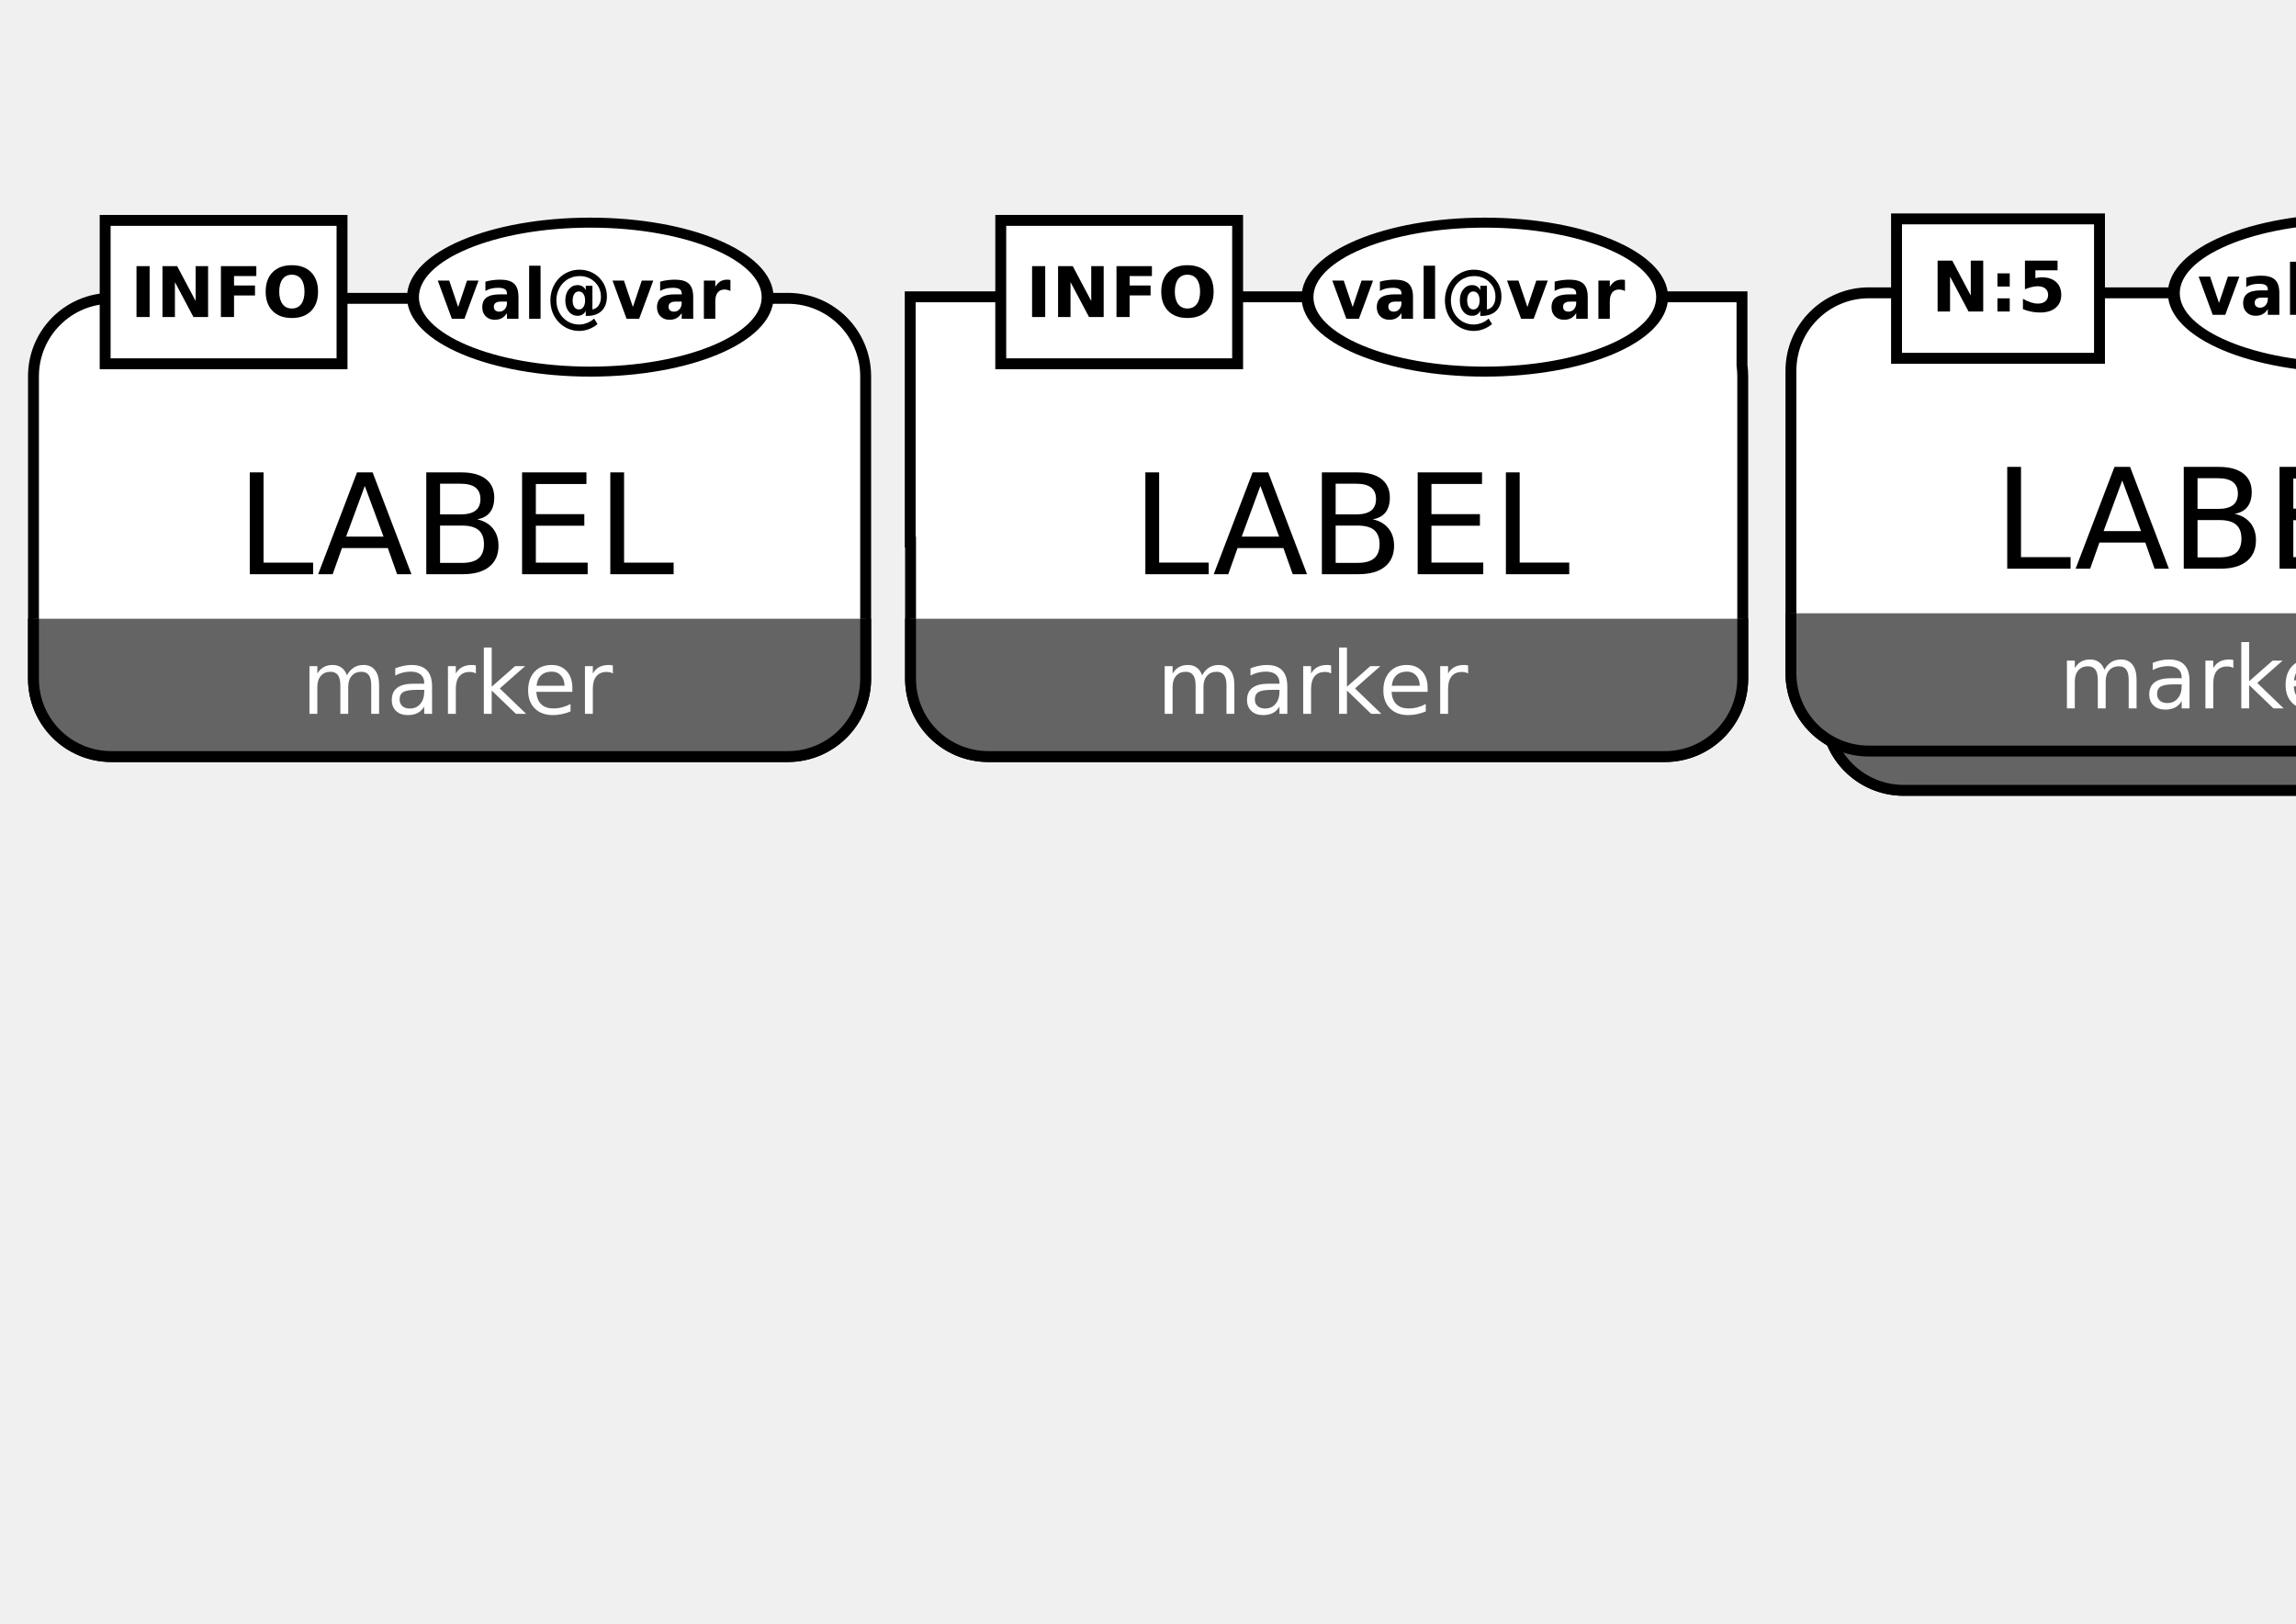
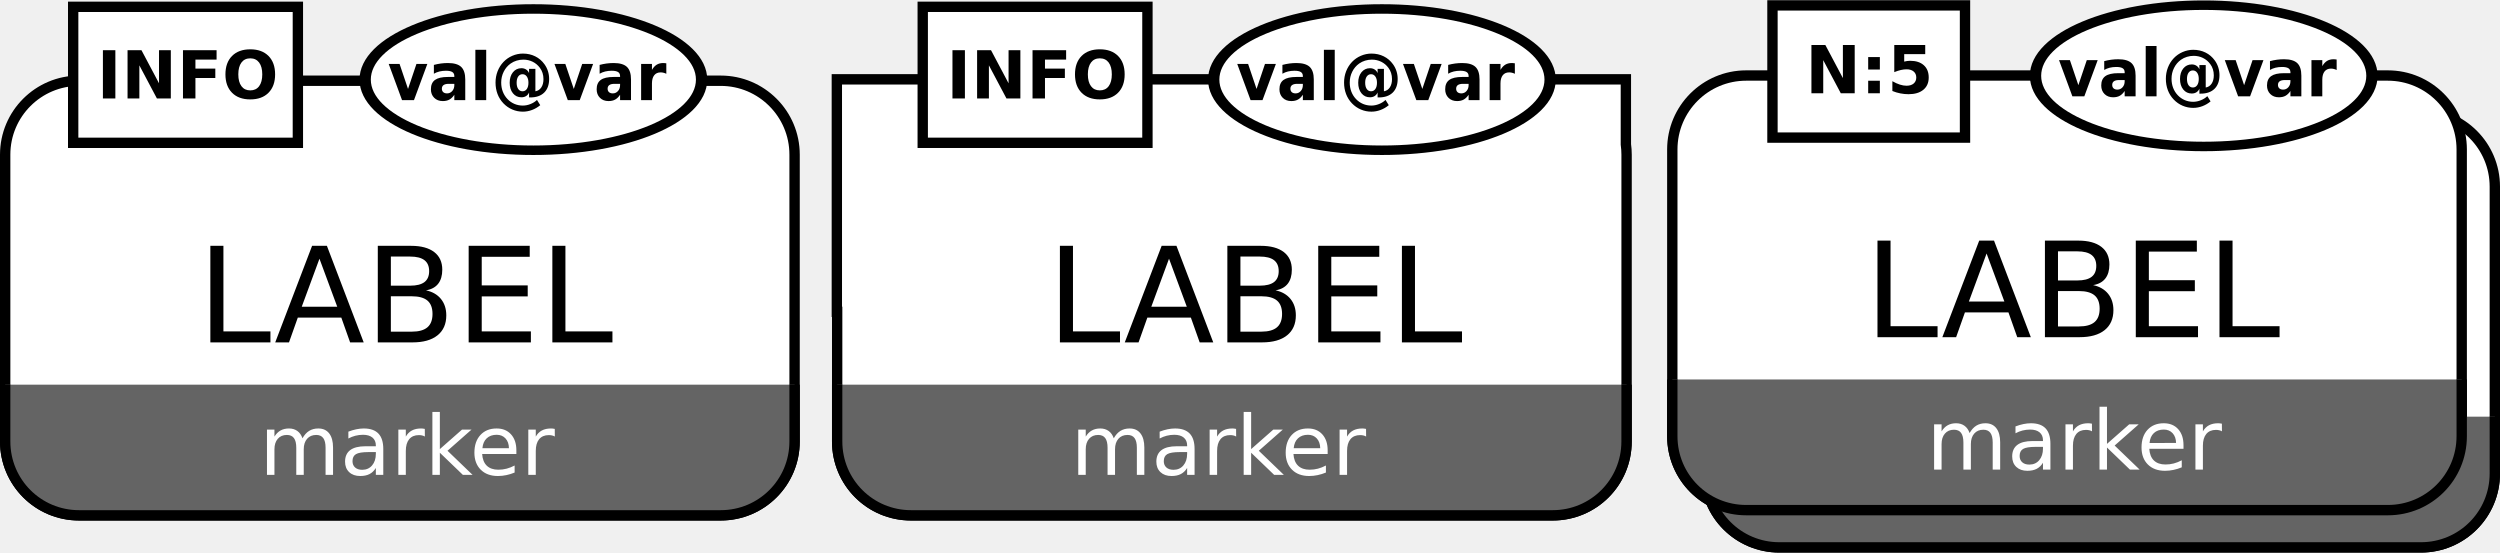
- <svg xmlns="http://www.w3.org/2000/svg" width="1052.362" height="744.094" id="svg2" version="1.0">
-   <defs id="defs4">
-     </defs>
-   <g id="layer1">
-     <rect style="opacity:1;fill:#ffffff;fill-opacity:1;fill-rule:nonzero;stroke:#000000;stroke-width:5;stroke-miterlimit:4;stroke-dasharray:none;stroke-opacity:1" id="rect2206" width="381.429" height="210" x="836.87" y="152.192" ry="35.714" rx="35.714" />
-     <path style="opacity:1;fill:#ffffff;fill-opacity:1;fill-rule:nonzero;stroke:#000000;stroke-width:5;stroke-miterlimit:4;stroke-dasharray:none;stroke-opacity:1" d="M 417.188,136.031 L 417.188,248.375 L 417.344,248.375 L 417.344,311 C 417.344,330.786 433.277,346.719 453.062,346.719 L 763.062,346.719 C 782.848,346.719 798.781,330.786 798.781,311 L 798.781,172.438 C 798.781,170.756 798.66,169.087 798.438,167.469 L 798.438,136.031 L 417.188,136.031 z " id="rect2929" />
-     <path id="path2934" d="M 798.77,283.558 L 798.77,310.997 C 798.77,330.783 782.842,346.711 763.056,346.711 L 453.056,346.711 C 433.27,346.711 417.342,330.783 417.342,310.997 L 417.342,283.558" style="opacity:1;fill:#646464;fill-opacity:1;fill-rule:nonzero;stroke:#000000;stroke-width:5;stroke-miterlimit:4;stroke-dasharray:none;stroke-opacity:1" />
-     <rect style="opacity:1;fill:#ffffff;fill-opacity:1;fill-rule:nonzero;stroke:#000000;stroke-width:5;stroke-miterlimit:4;stroke-dasharray:none;stroke-opacity:1" id="rect2874" width="108.571" height="65.714" x="458.69" y="100.994" ry="0" />
-     <text xml:space="preserve" style="font-size:12px;font-style:normal;font-weight:normal;fill:#000000;fill-opacity:1;stroke:none;stroke-width:1px;stroke-linecap:butt;stroke-linejoin:miter;stroke-opacity:1;font-family:Bitstream Vera Sans" x="470.119" y="145.279" id="text2876">
+ <svg xmlns="http://www.w3.org/2000/svg" width="1207.957" height="266.989" id="svg2" version="1.0">
+   <defs id="defs4" />
+   <g id="layer1" transform="translate(-12.84163,-97.70316)">
+     <rect style="fill:#ffffff;fill-opacity:1;fill-rule:nonzero;stroke:#000000;stroke-width:5;stroke-miterlimit:4;stroke-opacity:1;stroke-dasharray:none" id="rect2206" width="381.429" height="210" x="836.87" y="152.192" ry="35.714" rx="35.714" />
+     <path style="fill:#ffffff;fill-opacity:1;fill-rule:nonzero;stroke:#000000;stroke-width:5;stroke-miterlimit:4;stroke-opacity:1;stroke-dasharray:none" d="m 417.188,136.031 0,112.344 0.156,0 0,62.625 c 0,19.786 15.933,35.719 35.719,35.719 l 310,0 c 19.786,0 35.719,-15.933 35.719,-35.719 l 0,-138.562 c 0,-1.681 -0.121,-3.351 -0.344,-4.969 l 0,-31.438 -381.25,0 z" id="rect2929" />
+     <path id="path2934" d="m 798.77,283.558 0,27.439 c -1e-5,19.786 -15.929,35.714 -35.714,35.714 l -310,1e-5 c -19.786,-1e-5 -35.714,-15.929 -35.714,-35.714 l 0,-27.439" style="fill:#646464;fill-opacity:1;fill-rule:nonzero;stroke:#000000;stroke-width:5;stroke-miterlimit:4;stroke-opacity:1;stroke-dasharray:none" />
+     <rect style="fill:#ffffff;fill-opacity:1;fill-rule:nonzero;stroke:#000000;stroke-width:5;stroke-miterlimit:4;stroke-opacity:1;stroke-dasharray:none" id="rect2874" width="108.571" height="65.714" x="458.69" y="100.994" ry="0" />
+     <text xml:space="preserve" style="font-size:12px;font-style:normal;font-weight:normal;fill:#000000;fill-opacity:1;stroke:none;font-family:Bitstream Vera Sans" x="470.119" y="145.279" id="text2876">
      <tspan id="tspan2878" x="470.119" y="145.279" style="font-size:32px;font-weight:bold">INFO</tspan>
    </text>
-     <text xml:space="preserve" style="font-size:12px;font-style:normal;font-weight:normal;fill:#000000;fill-opacity:1;stroke:none;stroke-width:1px;stroke-linecap:butt;stroke-linejoin:miter;stroke-opacity:1;font-family:Bitstream Vera Sans" x="518.69" y="263.136" id="text2890">
+     <text xml:space="preserve" style="font-size:12px;font-style:normal;font-weight:normal;fill:#000000;fill-opacity:1;stroke:none;font-family:Bitstream Vera Sans" x="518.69" y="263.136" id="text2890">
      <tspan id="tspan2892" x="518.69" y="263.136" style="font-size:64px">LABEL</tspan>
    </text>
-     <rect style="opacity:1;fill:#ffffff;fill-opacity:1;fill-rule:nonzero;stroke:#000000;stroke-width:5;stroke-miterlimit:4;stroke-dasharray:none;stroke-opacity:1" id="rect2827" width="381.429" height="210" x="15.342" y="136.711" ry="35.714" rx="35.714" />
-     <rect style="opacity:1;fill:#ffffff;fill-opacity:1;fill-rule:nonzero;stroke:#000000;stroke-width:5;stroke-miterlimit:4;stroke-dasharray:none;stroke-opacity:1" id="rect2829" width="108.571" height="65.714" x="48.199" y="100.997" ry="0" />
-     <text xml:space="preserve" style="font-size:12px;font-style:normal;font-weight:normal;fill:#000000;fill-opacity:1;stroke:none;stroke-width:1px;stroke-linecap:butt;stroke-linejoin:miter;stroke-opacity:1;font-family:Bitstream Vera Sans" x="59.627" y="145.283" id="text2831">
+     <rect style="fill:#ffffff;fill-opacity:1;fill-rule:nonzero;stroke:#000000;stroke-width:5;stroke-miterlimit:4;stroke-opacity:1;stroke-dasharray:none" id="rect2827" width="381.429" height="210" x="15.342" y="136.711" ry="35.714" rx="35.714" />
+     <rect style="fill:#ffffff;fill-opacity:1;fill-rule:nonzero;stroke:#000000;stroke-width:5;stroke-miterlimit:4;stroke-opacity:1;stroke-dasharray:none" id="rect2829" width="108.571" height="65.714" x="48.199" y="100.997" ry="0" />
+     <text xml:space="preserve" style="font-size:12px;font-style:normal;font-weight:normal;fill:#000000;fill-opacity:1;stroke:none;font-family:Bitstream Vera Sans" x="59.627" y="145.283" id="text2831">
      <tspan id="tspan2833" x="59.627" y="145.283" style="font-size:32px;font-weight:bold">INFO</tspan>
    </text>
-     <path style="opacity:1;fill:#ffffff;fill-opacity:1;fill-rule:nonzero;stroke:#000000;stroke-width:4.611;stroke-miterlimit:4;stroke-dasharray:none;stroke-opacity:1" id="path2835" d="M 343.452 461.423 A 68.69 34.345 0 1 1  206.071,461.423 A 68.69 34.345 0 1 1  343.452 461.423 z" transform="matrix(1.183237,0,0,0.993855,-54.54831,-322.422)" />
+     <path style="fill:#ffffff;fill-opacity:1;fill-rule:nonzero;stroke:#000000;stroke-width:4.611;stroke-miterlimit:4;stroke-opacity:1;stroke-dasharray:none" id="path2835" d="m 343.452,461.423 c 0,18.968 -30.754,34.345 -68.69,34.345 -37.937,0 -68.69,-15.377 -68.69,-34.345 0,-18.968 30.754,-34.345 68.69,-34.345 37.937,0 68.69,15.377 68.69,34.345 z" transform="matrix(1.183237,0,0,0.993855,-54.54831,-322.422)" />
    <text xml:space="preserve" style="font-size:11.619px;font-style:normal;font-weight:normal;fill:#000000;fill-opacity:1;stroke:none;font-family:Bitstream Vera Sans" x="206.762" y="141.455" id="text2837" transform="scale(0.9682781,1.032761)">
      <tspan id="tspan2839" x="206.762" y="141.455" style="font-size:30.985px;font-weight:bold">val@var</tspan>
    </text>
-     <text xml:space="preserve" style="font-size:12px;font-style:normal;font-weight:normal;fill:#000000;fill-opacity:1;stroke:none;stroke-width:1px;stroke-linecap:butt;stroke-linejoin:miter;stroke-opacity:1;font-family:Bitstream Vera Sans" x="108.199" y="263.14" id="text2841">
+     <text xml:space="preserve" style="font-size:12px;font-style:normal;font-weight:normal;fill:#000000;fill-opacity:1;stroke:none;font-family:Bitstream Vera Sans" x="108.199" y="263.14" id="text2841">
      <tspan id="tspan2843" x="108.199" y="263.14" style="font-size:64px">LABEL</tspan>
    </text>
-     <path style="opacity:1;fill:#646464;fill-opacity:1;fill-rule:nonzero;stroke:#000000;stroke-width:5;stroke-miterlimit:4;stroke-dasharray:none;stroke-opacity:1" d="M 396.77,283.558 L 396.77,310.997 C 396.77,330.783 380.842,346.711 361.056,346.711 L 51.056,346.711 C 31.27,346.711 15.342,330.783 15.342,310.997 L 15.342,283.558" id="rect2852" />
-     <text id="text2872" y="327.14" x="138.199" style="font-size:12px;font-style:normal;font-weight:normal;fill:#000000;fill-opacity:1;stroke:none;stroke-width:1px;stroke-linecap:butt;stroke-linejoin:miter;stroke-opacity:1;font-family:Bitstream Vera Sans" xml:space="preserve">
+     <path style="fill:#646464;fill-opacity:1;fill-rule:nonzero;stroke:#000000;stroke-width:5;stroke-miterlimit:4;stroke-opacity:1;stroke-dasharray:none" d="m 396.77,283.558 0,27.439 c -10e-6,19.786 -15.929,35.714 -35.714,35.714 l -310,1e-5 c -19.786,-1e-5 -35.714,-15.929 -35.714,-35.714 l 0,-27.439" id="rect2852" />
+     <text id="text2872" y="327.14" x="138.199" style="font-size:12px;font-style:normal;font-weight:normal;fill:#000000;fill-opacity:1;stroke:none;font-family:Bitstream Vera Sans" xml:space="preserve">
      <tspan style="font-size:40px;fill:#ffffff" y="327.14" x="138.199" id="tspan2874">marker</tspan>
    </text>
-     <text xml:space="preserve" style="font-size:12px;font-style:normal;font-weight:normal;fill:#000000;fill-opacity:1;stroke:none;stroke-width:1px;stroke-linecap:butt;stroke-linejoin:miter;stroke-opacity:1;font-family:Bitstream Vera Sans" x="530.199" y="327.14" id="text2877">
+     <text xml:space="preserve" style="font-size:12px;font-style:normal;font-weight:normal;fill:#000000;fill-opacity:1;stroke:none;font-family:Bitstream Vera Sans" x="530.199" y="327.14" id="text2877">
      <tspan id="tspan2879" x="530.199" y="327.14" style="font-size:40px;fill:#ffffff">marker</tspan>
    </text>
-     <rect rx="35.714" ry="35.714" y="134.192" x="820.87" height="210" width="381.429" id="rect2182" style="opacity:1;fill:#ffffff;fill-opacity:1;fill-rule:nonzero;stroke:#000000;stroke-width:5;stroke-miterlimit:4;stroke-dasharray:none;stroke-opacity:1" />
-     <rect ry="0" y="100.306" x="869.267" height="63.886" width="93.031" id="rect2184" style="opacity:1;fill:#ffffff;fill-opacity:1;fill-rule:nonzero;stroke:#000000;stroke-width:5;stroke-miterlimit:4;stroke-dasharray:none;stroke-opacity:1" />
-     <text id="text2186" y="142.764" x="885.156" style="font-size:12px;font-style:normal;font-weight:normal;fill:#000000;fill-opacity:1;stroke:none;stroke-width:1px;stroke-linecap:butt;stroke-linejoin:miter;stroke-opacity:1;font-family:Bitstream Vera Sans" xml:space="preserve">
+     <rect rx="35.714" ry="35.714" y="134.192" x="820.87" height="210" width="381.429" id="rect2182" style="fill:#ffffff;fill-opacity:1;fill-rule:nonzero;stroke:#000000;stroke-width:5;stroke-miterlimit:4;stroke-opacity:1;stroke-dasharray:none" />
+     <rect ry="0" y="100.306" x="869.267" height="63.886" width="93.031" id="rect2184" style="fill:#ffffff;fill-opacity:1;fill-rule:nonzero;stroke:#000000;stroke-width:5;stroke-miterlimit:4;stroke-opacity:1;stroke-dasharray:none" />
+     <text id="text2186" y="142.764" x="885.156" style="font-size:12px;font-style:normal;font-weight:normal;fill:#000000;fill-opacity:1;stroke:none;font-family:Bitstream Vera Sans" xml:space="preserve">
      <tspan style="font-size:32px;font-weight:bold" y="142.764" x="885.156" id="tspan2188">N:5</tspan>
    </text>
-     <text id="text2196" y="260.621" x="913.727" style="font-size:12px;font-style:normal;font-weight:normal;fill:#000000;fill-opacity:1;stroke:none;stroke-width:1px;stroke-linecap:butt;stroke-linejoin:miter;stroke-opacity:1;font-family:Bitstream Vera Sans" xml:space="preserve">
+     <text id="text2196" y="260.621" x="913.727" style="font-size:12px;font-style:normal;font-weight:normal;fill:#000000;fill-opacity:1;stroke:none;font-family:Bitstream Vera Sans" xml:space="preserve">
      <tspan style="font-size:64px" y="260.621" x="913.727" id="tspan2198">LABEL</tspan>
    </text>
-     <path style="opacity:1;fill:#646464;fill-opacity:1;fill-rule:nonzero;stroke:#000000;stroke-width:5;stroke-miterlimit:4;stroke-dasharray:none;stroke-opacity:1" d="M 1218.299,299.039 L 1218.299,326.478 C 1218.299,346.264 1202.37,362.192 1182.584,362.192 L 872.584,362.192 C 852.799,362.192 836.87,346.264 836.87,326.478 L 836.87,299.039" id="path2196" />
-     <path id="path2200" d="M 1202.299,281.039 L 1202.299,308.478 C 1202.299,328.264 1186.37,344.192 1166.584,344.192 L 856.584,344.192 C 836.799,344.192 820.87,328.264 820.87,308.478 L 820.87,281.039" style="opacity:1;fill:#646464;fill-opacity:1;fill-rule:nonzero;stroke:#000000;stroke-width:5;stroke-miterlimit:4;stroke-dasharray:none;stroke-opacity:1" />
-     <text xml:space="preserve" style="font-size:12px;font-style:normal;font-weight:normal;fill:#000000;fill-opacity:1;stroke:none;stroke-width:1px;stroke-linecap:butt;stroke-linejoin:miter;stroke-opacity:1;font-family:Bitstream Vera Sans" x="943.727" y="324.621" id="text2202">
+     <path style="fill:#646464;fill-opacity:1;fill-rule:nonzero;stroke:#000000;stroke-width:5;stroke-miterlimit:4;stroke-opacity:1;stroke-dasharray:none" d="m 1218.299,299.039 0,27.439 c 0,19.786 -15.929,35.714 -35.714,35.714 l -310,10e-6 c -19.786,-10e-6 -35.714,-15.929 -35.714,-35.714 l 0,-27.439" id="path2196" />
+     <path id="path2200" d="m 1202.299,281.039 0,27.439 c 0,19.786 -15.929,35.714 -35.714,35.714 l -310,10e-6 c -19.786,-10e-6 -35.714,-15.929 -35.714,-35.714 l 0,-27.439" style="fill:#646464;fill-opacity:1;fill-rule:nonzero;stroke:#000000;stroke-width:5;stroke-miterlimit:4;stroke-opacity:1;stroke-dasharray:none" />
+     <text xml:space="preserve" style="font-size:12px;font-style:normal;font-weight:normal;fill:#000000;fill-opacity:1;stroke:none;font-family:Bitstream Vera Sans" x="943.727" y="324.621" id="text2202">
      <tspan id="tspan2204" x="943.727" y="324.621" style="font-size:40px;fill:#ffffff">marker</tspan>
    </text>
-     <path transform="matrix(1.183237,0,0,0.993855,355.4517,-322.422)" d="M 343.452 461.423 A 68.69 34.345 0 1 1  206.071,461.423 A 68.69 34.345 0 1 1  343.452 461.423 z" id="path5371" style="opacity:1;fill:#ffffff;fill-opacity:1;fill-rule:nonzero;stroke:#000000;stroke-width:4.611;stroke-miterlimit:4;stroke-dasharray:none;stroke-opacity:1" />
+     <path transform="matrix(1.183237,0,0,0.993855,355.4517,-322.422)" d="m 343.452,461.423 c 0,18.968 -30.754,34.345 -68.69,34.345 -37.937,0 -68.69,-15.377 -68.69,-34.345 0,-18.968 30.754,-34.345 68.69,-34.345 37.937,0 68.69,15.377 68.69,34.345 z" id="path5371" style="fill:#ffffff;fill-opacity:1;fill-rule:nonzero;stroke:#000000;stroke-width:4.611;stroke-miterlimit:4;stroke-opacity:1;stroke-dasharray:none" />
    <text transform="scale(0.9682781,1.032761)" id="text5373" y="141.455" x="630.192" style="font-size:11.619px;font-style:normal;font-weight:normal;fill:#000000;fill-opacity:1;stroke:none;font-family:Bitstream Vera Sans" xml:space="preserve">
      <tspan style="font-size:30.985px;font-weight:bold" y="141.455" x="630.192" id="tspan5375">val@var</tspan>
    </text>
-     <path style="opacity:1;fill:#ffffff;fill-opacity:1;fill-rule:nonzero;stroke:#000000;stroke-width:4.611;stroke-miterlimit:4;stroke-dasharray:none;stroke-opacity:1" id="path5377" d="M 343.452 461.423 A 68.69 34.345 0 1 1  206.071,461.423 A 68.69 34.345 0 1 1  343.452 461.423 z" transform="matrix(1.183237,0,0,0.993855,752.5376,-324.2502)" />
+     <path style="fill:#ffffff;fill-opacity:1;fill-rule:nonzero;stroke:#000000;stroke-width:4.611;stroke-miterlimit:4;stroke-opacity:1;stroke-dasharray:none" id="path5377" d="m 343.452,461.423 c 0,18.968 -30.754,34.345 -68.69,34.345 -37.937,0 -68.69,-15.377 -68.69,-34.345 0,-18.968 30.754,-34.345 68.69,-34.345 37.937,0 68.69,15.377 68.69,34.345 z" transform="matrix(1.183237,0,0,0.993855,752.5376,-324.2502)" />
    <text xml:space="preserve" style="font-size:11.619px;font-style:normal;font-weight:normal;fill:#000000;fill-opacity:1;stroke:none;font-family:Bitstream Vera Sans" x="1040.281" y="139.685" id="text5379" transform="scale(0.9682781,1.032761)">
      <tspan id="tspan5381" x="1040.281" y="139.685" style="font-size:30.985px;font-weight:bold">val@var</tspan>
    </text>
  </g>
</svg>
